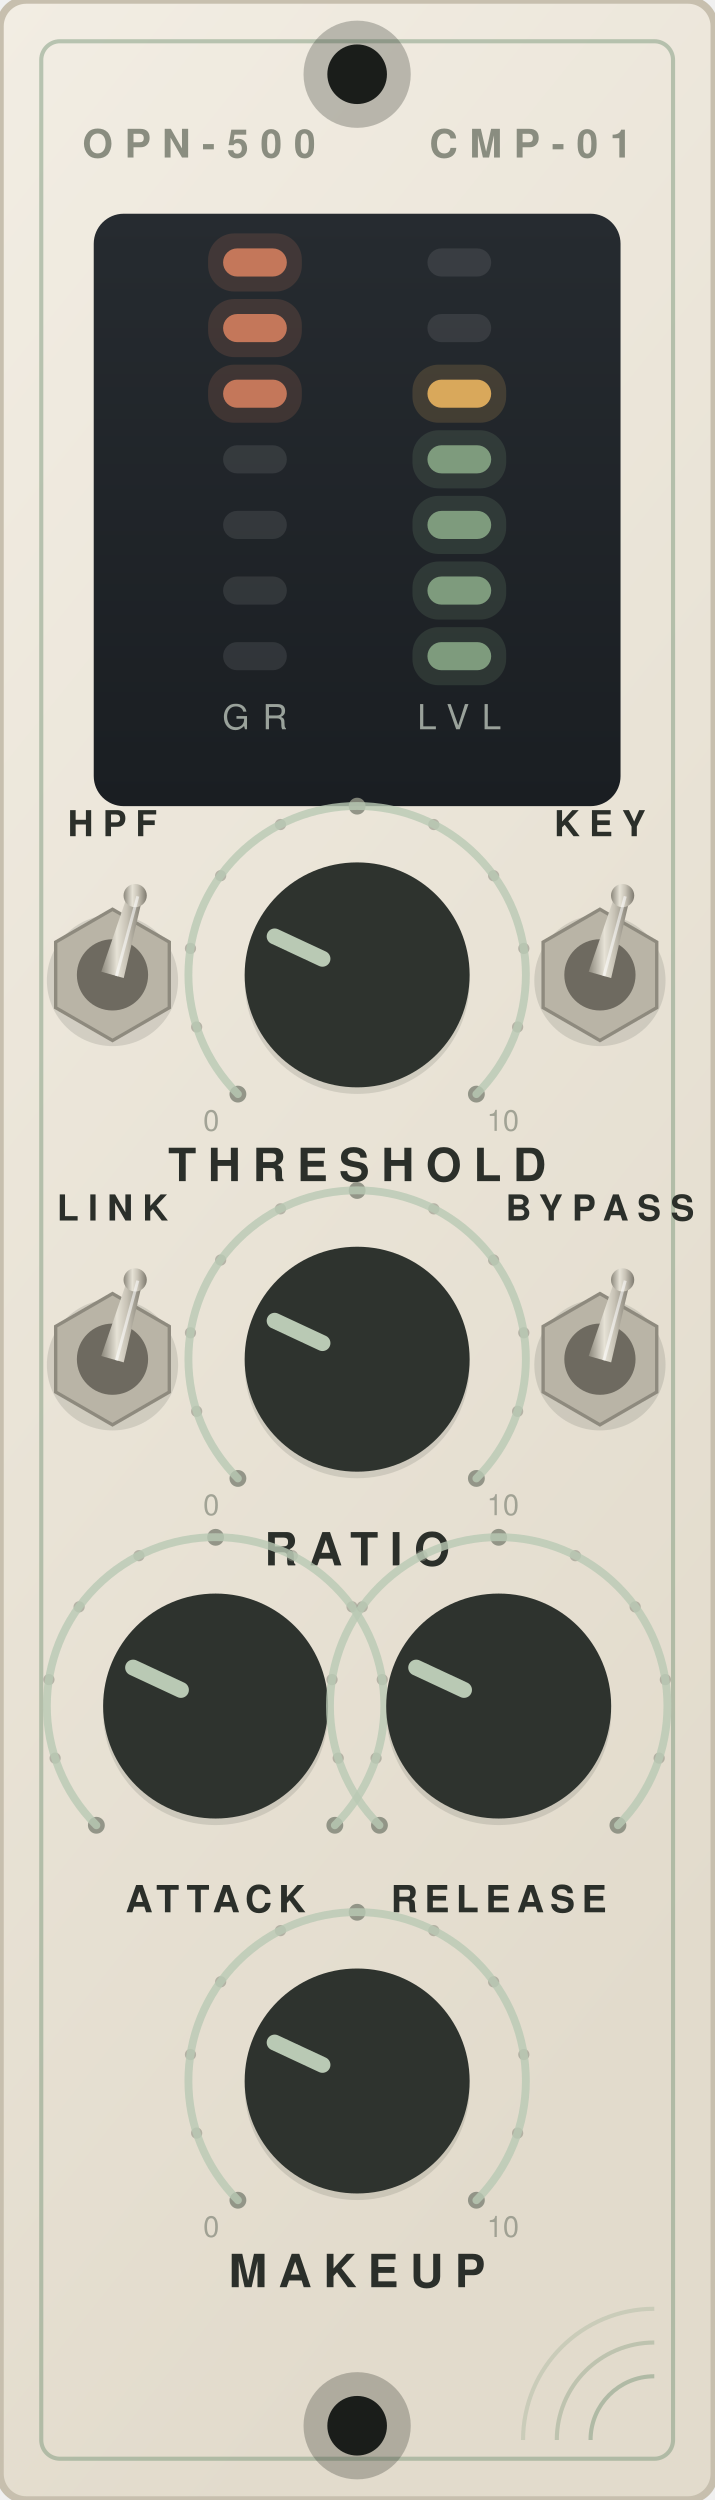
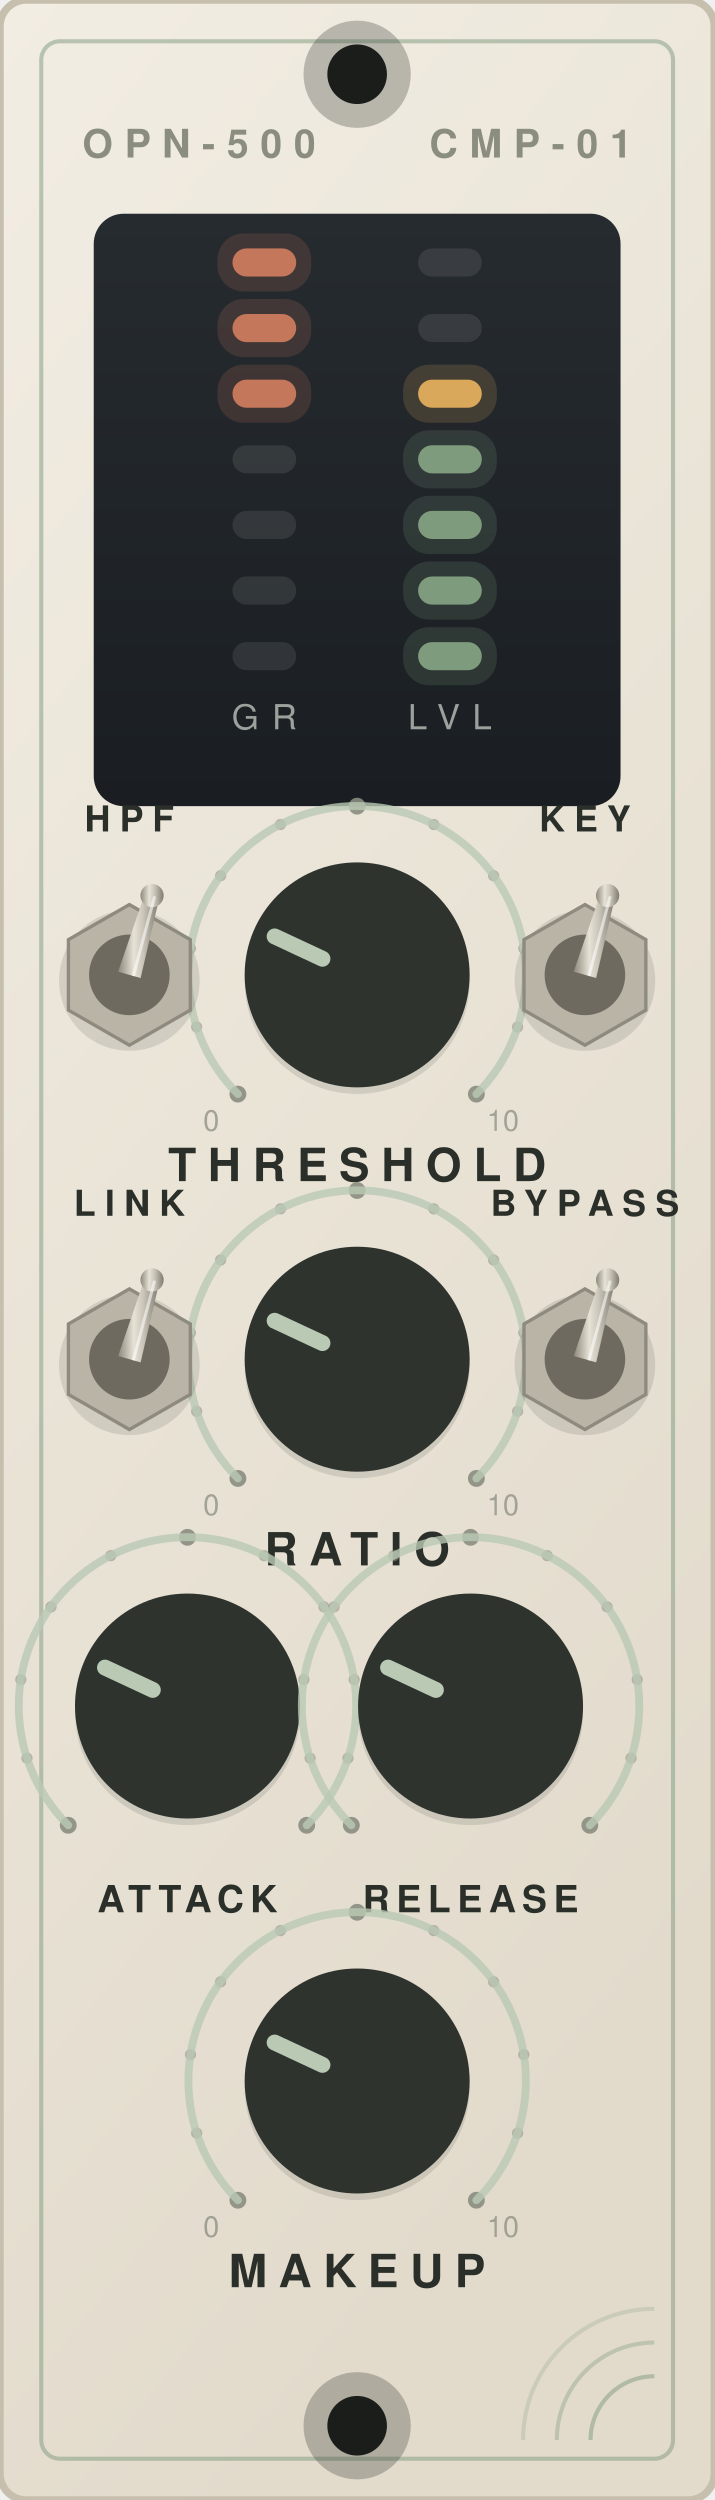
<svg xmlns="http://www.w3.org/2000/svg" width="38.10mm" height="133.35mm" viewBox="0 0 38.10 133.35">
  <defs>
    <linearGradient id="pan" x1="0" y1="0" x2="0.35" y2="1">
      <stop offset="0" stop-color="#F2EDE3" />
      <stop offset="0.55" stop-color="#E9E3D6" />
      <stop offset="1" stop-color="#E2DBCC" />
    </linearGradient>
    <linearGradient id="set" x1="0" y1="0" x2="0" y2="1">
      <stop offset="0" stop-color="#262B30" />
      <stop offset="1" stop-color="#1A1E22" />
    </linearGradient>
    <linearGradient id="bat" x1="0" y1="0" x2="1" y2="0">
      <stop offset="0" stop-color="#8C887C" />
      <stop offset="0.38" stop-color="#E6E2D6" />
      <stop offset="0.62" stop-color="#C8C3B6" />
      <stop offset="1" stop-color="#7E7A6F" />
    </linearGradient>
  </defs>
  <rect width="38.10" height="133.35" rx="1.4" fill="url(#pan)" />
  <rect x="2.2" y="2.2" width="33.70" height="128.95" rx="1.0" fill="none" stroke="#7F9B7E" stroke-width="0.22" stroke-opacity="0.5" />
  <text x="4.40" y="8.40" text-anchor="start" font-family="Helvetica Neue,Helvetica,Arial,sans-serif" font-size="2.10" font-weight="600" letter-spacing="0.62" fill="#8A8D80">OPN-500</text>
  <text x="33.70" y="8.40" text-anchor="end" font-family="Helvetica Neue,Helvetica,Arial,sans-serif" font-size="2.10" font-weight="600" letter-spacing="0.62" fill="#8A8D80">CMP-01</text>
  <rect x="5.00" y="11.40" width="28.10" height="31.60" rx="1.6" fill="url(#set)" />
-   <rect x="11.90" y="13.25" width="3.4" height="1.5" rx="0.75" fill="#C4785A" fill-opacity="1.00" />
-   <rect x="11.10" y="12.45" width="5.0" height="3.1" rx="1.4" fill="#C4785A" fill-opacity="0.18" />
-   <rect x="11.90" y="16.75" width="3.4" height="1.5" rx="0.75" fill="#C4785A" fill-opacity="1.00" />
-   <rect x="11.10" y="15.95" width="5.0" height="3.1" rx="1.4" fill="#C4785A" fill-opacity="0.18" />
-   <rect x="11.90" y="20.25" width="3.4" height="1.5" rx="0.75" fill="#C4785A" fill-opacity="1.00" />
-   <rect x="11.10" y="19.45" width="5.0" height="3.1" rx="1.4" fill="#C4785A" fill-opacity="0.18" />
-   <rect x="11.90" y="23.75" width="3.4" height="1.5" rx="0.75" fill="#FFFFFF" fill-opacity="0.09" />
-   <rect x="11.90" y="27.25" width="3.4" height="1.5" rx="0.75" fill="#FFFFFF" fill-opacity="0.09" />
-   <rect x="11.90" y="30.75" width="3.4" height="1.5" rx="0.75" fill="#FFFFFF" fill-opacity="0.09" />
-   <rect x="11.90" y="34.25" width="3.4" height="1.5" rx="0.75" fill="#FFFFFF" fill-opacity="0.09" />
-   <rect x="22.80" y="13.25" width="3.4" height="1.5" rx="0.75" fill="#FFFFFF" fill-opacity="0.09" />
-   <rect x="22.80" y="16.75" width="3.4" height="1.5" rx="0.75" fill="#FFFFFF" fill-opacity="0.09" />
-   <rect x="22.80" y="20.25" width="3.4" height="1.5" rx="0.75" fill="#D9A85C" fill-opacity="1.00" />
-   <rect x="22.00" y="19.45" width="5.0" height="3.1" rx="1.4" fill="#D9A85C" fill-opacity="0.18" />
-   <rect x="22.80" y="23.75" width="3.4" height="1.5" rx="0.75" fill="#7F9B7E" fill-opacity="1.00" />
-   <rect x="22.00" y="22.95" width="5.0" height="3.1" rx="1.4" fill="#7F9B7E" fill-opacity="0.18" />
-   <rect x="22.80" y="27.25" width="3.4" height="1.5" rx="0.75" fill="#7F9B7E" fill-opacity="1.00" />
-   <rect x="22.00" y="26.45" width="5.0" height="3.1" rx="1.4" fill="#7F9B7E" fill-opacity="0.18" />
-   <rect x="22.80" y="30.75" width="3.4" height="1.5" rx="0.75" fill="#7F9B7E" fill-opacity="1.00" />
-   <rect x="22.00" y="29.95" width="5.0" height="3.1" rx="1.4" fill="#7F9B7E" fill-opacity="0.18" />
-   <rect x="22.80" y="34.25" width="3.4" height="1.5" rx="0.75" fill="#7F9B7E" fill-opacity="1.00" />
-   <rect x="22.00" y="33.45" width="5.0" height="3.1" rx="1.4" fill="#7F9B7E" fill-opacity="0.18" />
-   <text x="13.60" y="38.90" text-anchor="middle" font-family="Helvetica Neue,Helvetica,Arial,sans-serif" font-size="1.85" font-weight="500" letter-spacing="0.70" fill="#9AA29B">GR</text>
-   <text x="24.50" y="38.90" text-anchor="middle" font-family="Helvetica Neue,Helvetica,Arial,sans-serif" font-size="1.85" font-weight="500" letter-spacing="0.70" fill="#9AA29B">LVL</text>
+   <rect x="12.40" y="13.25" width="3.4" height="1.5" rx="0.75" fill="#C4785A" fill-opacity="1.00" />
+   <rect x="11.60" y="12.45" width="5.0" height="3.1" rx="1.4" fill="#C4785A" fill-opacity="0.18" />
+   <rect x="12.40" y="16.75" width="3.4" height="1.5" rx="0.75" fill="#C4785A" fill-opacity="1.00" />
+   <rect x="11.60" y="15.95" width="5.0" height="3.1" rx="1.4" fill="#C4785A" fill-opacity="0.18" />
+   <rect x="12.40" y="20.25" width="3.4" height="1.5" rx="0.75" fill="#C4785A" fill-opacity="1.00" />
+   <rect x="11.60" y="19.45" width="5.0" height="3.1" rx="1.4" fill="#C4785A" fill-opacity="0.18" />
+   <rect x="12.40" y="23.75" width="3.4" height="1.5" rx="0.75" fill="#FFFFFF" fill-opacity="0.09" />
+   <rect x="12.40" y="27.25" width="3.4" height="1.5" rx="0.75" fill="#FFFFFF" fill-opacity="0.09" />
+   <rect x="12.40" y="30.75" width="3.4" height="1.5" rx="0.75" fill="#FFFFFF" fill-opacity="0.09" />
+   <rect x="12.40" y="34.25" width="3.4" height="1.5" rx="0.75" fill="#FFFFFF" fill-opacity="0.09" />
+   <rect x="22.30" y="13.25" width="3.4" height="1.5" rx="0.75" fill="#FFFFFF" fill-opacity="0.09" />
+   <rect x="22.30" y="16.75" width="3.4" height="1.5" rx="0.75" fill="#FFFFFF" fill-opacity="0.09" />
+   <rect x="22.30" y="20.25" width="3.4" height="1.5" rx="0.75" fill="#D9A85C" fill-opacity="1.00" />
+   <rect x="21.50" y="19.45" width="5.0" height="3.1" rx="1.4" fill="#D9A85C" fill-opacity="0.18" />
+   <rect x="22.30" y="23.75" width="3.4" height="1.5" rx="0.75" fill="#7F9B7E" fill-opacity="1.00" />
+   <rect x="21.50" y="22.95" width="5.0" height="3.1" rx="1.4" fill="#7F9B7E" fill-opacity="0.18" />
+   <rect x="22.30" y="27.25" width="3.4" height="1.5" rx="0.75" fill="#7F9B7E" fill-opacity="1.00" />
+   <rect x="21.50" y="26.45" width="5.0" height="3.1" rx="1.4" fill="#7F9B7E" fill-opacity="0.18" />
+   <rect x="22.30" y="30.75" width="3.4" height="1.5" rx="0.75" fill="#7F9B7E" fill-opacity="1.00" />
+   <rect x="21.50" y="29.95" width="5.0" height="3.1" rx="1.4" fill="#7F9B7E" fill-opacity="0.18" />
+   <rect x="22.30" y="34.25" width="3.4" height="1.5" rx="0.75" fill="#7F9B7E" fill-opacity="1.00" />
+   <rect x="21.50" y="33.45" width="5.0" height="3.1" rx="1.4" fill="#7F9B7E" fill-opacity="0.18" />
+   <text x="14.10" y="38.90" text-anchor="middle" font-family="Helvetica Neue,Helvetica,Arial,sans-serif" font-size="1.85" font-weight="500" letter-spacing="0.70" fill="#9AA29B">GR</text>
+   <text x="24.00" y="38.90" text-anchor="middle" font-family="Helvetica Neue,Helvetica,Arial,sans-serif" font-size="1.85" font-weight="500" letter-spacing="0.70" fill="#9AA29B">LVL</text>
  <circle cx="12.69" cy="58.36" r="0.45" fill="#8A8D80" fill-opacity="0.90" />
  <circle cx="10.49" cy="54.78" r="0.30" fill="#8A8D80" fill-opacity="0.55" />
  <circle cx="10.16" cy="50.59" r="0.30" fill="#8A8D80" fill-opacity="0.55" />
  <circle cx="11.77" cy="46.71" r="0.30" fill="#8A8D80" fill-opacity="0.55" />
  <circle cx="14.96" cy="43.98" r="0.30" fill="#8A8D80" fill-opacity="0.55" />
  <circle cx="19.05" cy="43.00" r="0.45" fill="#8A8D80" fill-opacity="0.90" />
  <circle cx="23.14" cy="43.98" r="0.30" fill="#8A8D80" fill-opacity="0.55" />
  <circle cx="26.33" cy="46.71" r="0.30" fill="#8A8D80" fill-opacity="0.55" />
  <circle cx="27.94" cy="50.59" r="0.30" fill="#8A8D80" fill-opacity="0.55" />
  <circle cx="27.61" cy="54.78" r="0.30" fill="#8A8D80" fill-opacity="0.55" />
  <circle cx="25.41" cy="58.36" r="0.45" fill="#8A8D80" fill-opacity="0.90" />
  <text x="11.27" y="60.32" text-anchor="middle" font-family="Helvetica Neue,Helvetica,Arial,sans-serif" font-size="1.55" font-weight="500" fill="#8A8D80" fill-opacity="0.75">0</text>
  <text x="26.83" y="60.32" text-anchor="middle" font-family="Helvetica Neue,Helvetica,Arial,sans-serif" font-size="1.55" font-weight="500" fill="#8A8D80" fill-opacity="0.75">10</text>
  <path d="M 12.69 58.36 A 9.00 9.00 0 1 1 25.41 58.36" fill="none" stroke="#B9C9B4" stroke-width="0.42" stroke-linecap="round" stroke-opacity="0.8" />
  <circle cx="19.05" cy="52.35" r="6.00" fill="#2B2F2A" fill-opacity="0.13" />
  <circle cx="19.05" cy="52.00" r="6.00" fill="#2E332E" />
  <line x1="17.20" y1="51.14" x2="14.65" y2="49.95" stroke="#B9C9B4" stroke-width="0.85" stroke-linecap="round" />
  <text x="19.05" y="63.00" text-anchor="middle" font-family="Helvetica Neue,Helvetica,Arial,sans-serif" font-size="2.45" font-weight="600" letter-spacing="0.62" fill="#2B2F2A">THRESHOLD</text>
  <circle cx="12.69" cy="78.86" r="0.45" fill="#8A8D80" fill-opacity="0.90" />
  <circle cx="10.49" cy="75.28" r="0.30" fill="#8A8D80" fill-opacity="0.55" />
  <circle cx="10.16" cy="71.09" r="0.30" fill="#8A8D80" fill-opacity="0.55" />
  <circle cx="11.77" cy="67.21" r="0.30" fill="#8A8D80" fill-opacity="0.55" />
  <circle cx="14.96" cy="64.48" r="0.30" fill="#8A8D80" fill-opacity="0.55" />
  <circle cx="19.05" cy="63.50" r="0.45" fill="#8A8D80" fill-opacity="0.90" />
  <circle cx="23.14" cy="64.48" r="0.30" fill="#8A8D80" fill-opacity="0.55" />
  <circle cx="26.33" cy="67.21" r="0.30" fill="#8A8D80" fill-opacity="0.55" />
  <circle cx="27.94" cy="71.09" r="0.30" fill="#8A8D80" fill-opacity="0.55" />
  <circle cx="27.61" cy="75.28" r="0.30" fill="#8A8D80" fill-opacity="0.55" />
  <circle cx="25.41" cy="78.86" r="0.45" fill="#8A8D80" fill-opacity="0.90" />
  <text x="11.27" y="80.82" text-anchor="middle" font-family="Helvetica Neue,Helvetica,Arial,sans-serif" font-size="1.55" font-weight="500" fill="#8A8D80" fill-opacity="0.75">0</text>
  <text x="26.83" y="80.82" text-anchor="middle" font-family="Helvetica Neue,Helvetica,Arial,sans-serif" font-size="1.55" font-weight="500" fill="#8A8D80" fill-opacity="0.75">10</text>
  <path d="M 12.69 78.86 A 9.00 9.00 0 1 1 25.41 78.86" fill="none" stroke="#B9C9B4" stroke-width="0.42" stroke-linecap="round" stroke-opacity="0.8" />
  <circle cx="19.05" cy="72.85" r="6.00" fill="#2B2F2A" fill-opacity="0.13" />
  <circle cx="19.05" cy="72.50" r="6.00" fill="#2E332E" />
  <line x1="17.20" y1="71.64" x2="14.65" y2="70.45" stroke="#B9C9B4" stroke-width="0.85" stroke-linecap="round" />
  <text x="19.05" y="83.50" text-anchor="middle" font-family="Helvetica Neue,Helvetica,Arial,sans-serif" font-size="2.45" font-weight="600" letter-spacing="0.62" fill="#2B2F2A">RATIO</text>
-   <circle cx="5.14" cy="97.36" r="0.45" fill="#8A8D80" fill-opacity="0.90" />
-   <circle cx="2.94" cy="93.78" r="0.30" fill="#8A8D80" fill-opacity="0.55" />
-   <circle cx="2.61" cy="89.59" r="0.30" fill="#8A8D80" fill-opacity="0.55" />
-   <circle cx="4.22" cy="85.71" r="0.30" fill="#8A8D80" fill-opacity="0.55" />
-   <circle cx="7.41" cy="82.98" r="0.30" fill="#8A8D80" fill-opacity="0.55" />
-   <circle cx="11.50" cy="82.00" r="0.45" fill="#8A8D80" fill-opacity="0.90" />
-   <circle cx="15.59" cy="82.98" r="0.30" fill="#8A8D80" fill-opacity="0.55" />
-   <circle cx="18.78" cy="85.71" r="0.30" fill="#8A8D80" fill-opacity="0.55" />
-   <circle cx="20.39" cy="89.59" r="0.30" fill="#8A8D80" fill-opacity="0.55" />
-   <circle cx="20.06" cy="93.78" r="0.30" fill="#8A8D80" fill-opacity="0.55" />
-   <circle cx="17.86" cy="97.36" r="0.45" fill="#8A8D80" fill-opacity="0.90" />
-   <path d="M 5.14 97.36 A 9.00 9.00 0 1 1 17.86 97.36" fill="none" stroke="#B9C9B4" stroke-width="0.42" stroke-linecap="round" stroke-opacity="0.8" />
-   <circle cx="11.50" cy="91.35" r="6.00" fill="#2B2F2A" fill-opacity="0.13" />
-   <circle cx="11.50" cy="91.00" r="6.00" fill="#2E332E" />
-   <line x1="9.65" y1="90.14" x2="7.10" y2="88.95" stroke="#B9C9B4" stroke-width="0.85" stroke-linecap="round" />
-   <text x="11.50" y="102.00" text-anchor="middle" font-family="Helvetica Neue,Helvetica,Arial,sans-serif" font-size="2.00" font-weight="600" letter-spacing="0.35" fill="#2B2F2A">ATTACK</text>
-   <circle cx="20.24" cy="97.36" r="0.45" fill="#8A8D80" fill-opacity="0.90" />
-   <circle cx="18.04" cy="93.78" r="0.30" fill="#8A8D80" fill-opacity="0.55" />
-   <circle cx="17.71" cy="89.59" r="0.30" fill="#8A8D80" fill-opacity="0.55" />
-   <circle cx="19.32" cy="85.71" r="0.30" fill="#8A8D80" fill-opacity="0.55" />
-   <circle cx="22.51" cy="82.98" r="0.30" fill="#8A8D80" fill-opacity="0.55" />
-   <circle cx="26.60" cy="82.00" r="0.45" fill="#8A8D80" fill-opacity="0.90" />
-   <circle cx="30.69" cy="82.98" r="0.30" fill="#8A8D80" fill-opacity="0.55" />
-   <circle cx="33.88" cy="85.71" r="0.30" fill="#8A8D80" fill-opacity="0.55" />
-   <circle cx="35.49" cy="89.59" r="0.30" fill="#8A8D80" fill-opacity="0.55" />
-   <circle cx="35.16" cy="93.78" r="0.30" fill="#8A8D80" fill-opacity="0.55" />
-   <circle cx="32.96" cy="97.36" r="0.45" fill="#8A8D80" fill-opacity="0.90" />
-   <path d="M 20.24 97.36 A 9.00 9.00 0 1 1 32.96 97.36" fill="none" stroke="#B9C9B4" stroke-width="0.42" stroke-linecap="round" stroke-opacity="0.8" />
-   <circle cx="26.60" cy="91.35" r="6.00" fill="#2B2F2A" fill-opacity="0.13" />
-   <circle cx="26.60" cy="91.00" r="6.00" fill="#2E332E" />
-   <line x1="24.75" y1="90.14" x2="22.20" y2="88.95" stroke="#B9C9B4" stroke-width="0.85" stroke-linecap="round" />
-   <text x="26.60" y="102.00" text-anchor="middle" font-family="Helvetica Neue,Helvetica,Arial,sans-serif" font-size="2.00" font-weight="600" letter-spacing="0.35" fill="#2B2F2A">RELEASE</text>
+   <circle cx="3.64" cy="97.36" r="0.45" fill="#8A8D80" fill-opacity="0.90" />
+   <circle cx="1.44" cy="93.78" r="0.30" fill="#8A8D80" fill-opacity="0.55" />
+   <circle cx="1.11" cy="89.59" r="0.30" fill="#8A8D80" fill-opacity="0.55" />
+   <circle cx="2.72" cy="85.71" r="0.30" fill="#8A8D80" fill-opacity="0.55" />
+   <circle cx="5.91" cy="82.98" r="0.30" fill="#8A8D80" fill-opacity="0.55" />
+   <circle cx="10.00" cy="82.00" r="0.45" fill="#8A8D80" fill-opacity="0.90" />
+   <circle cx="14.09" cy="82.98" r="0.30" fill="#8A8D80" fill-opacity="0.55" />
+   <circle cx="17.28" cy="85.71" r="0.30" fill="#8A8D80" fill-opacity="0.55" />
+   <circle cx="18.89" cy="89.59" r="0.30" fill="#8A8D80" fill-opacity="0.55" />
+   <circle cx="18.56" cy="93.78" r="0.30" fill="#8A8D80" fill-opacity="0.55" />
+   <circle cx="16.36" cy="97.36" r="0.45" fill="#8A8D80" fill-opacity="0.90" />
+   <path d="M 3.64 97.36 A 9.00 9.00 0 1 1 16.36 97.36" fill="none" stroke="#B9C9B4" stroke-width="0.42" stroke-linecap="round" stroke-opacity="0.8" />
+   <circle cx="10.00" cy="91.35" r="6.00" fill="#2B2F2A" fill-opacity="0.13" />
+   <circle cx="10.00" cy="91.00" r="6.00" fill="#2E332E" />
+   <line x1="8.15" y1="90.14" x2="5.60" y2="88.95" stroke="#B9C9B4" stroke-width="0.85" stroke-linecap="round" />
+   <text x="10.00" y="102.00" text-anchor="middle" font-family="Helvetica Neue,Helvetica,Arial,sans-serif" font-size="2.00" font-weight="600" letter-spacing="0.35" fill="#2B2F2A">ATTACK</text>
+   <circle cx="18.74" cy="97.36" r="0.45" fill="#8A8D80" fill-opacity="0.90" />
+   <circle cx="16.54" cy="93.78" r="0.30" fill="#8A8D80" fill-opacity="0.55" />
+   <circle cx="16.21" cy="89.59" r="0.30" fill="#8A8D80" fill-opacity="0.55" />
+   <circle cx="17.82" cy="85.71" r="0.30" fill="#8A8D80" fill-opacity="0.55" />
+   <circle cx="21.01" cy="82.98" r="0.30" fill="#8A8D80" fill-opacity="0.55" />
+   <circle cx="25.10" cy="82.00" r="0.45" fill="#8A8D80" fill-opacity="0.90" />
+   <circle cx="29.19" cy="82.98" r="0.30" fill="#8A8D80" fill-opacity="0.55" />
+   <circle cx="32.38" cy="85.71" r="0.30" fill="#8A8D80" fill-opacity="0.55" />
+   <circle cx="33.99" cy="89.59" r="0.30" fill="#8A8D80" fill-opacity="0.55" />
+   <circle cx="33.66" cy="93.78" r="0.30" fill="#8A8D80" fill-opacity="0.55" />
+   <circle cx="31.46" cy="97.36" r="0.45" fill="#8A8D80" fill-opacity="0.90" />
+   <path d="M 18.74 97.36 A 9.00 9.00 0 1 1 31.46 97.36" fill="none" stroke="#B9C9B4" stroke-width="0.42" stroke-linecap="round" stroke-opacity="0.8" />
+   <circle cx="25.10" cy="91.35" r="6.00" fill="#2B2F2A" fill-opacity="0.13" />
+   <circle cx="25.10" cy="91.00" r="6.00" fill="#2E332E" />
+   <line x1="23.25" y1="90.14" x2="20.70" y2="88.95" stroke="#B9C9B4" stroke-width="0.85" stroke-linecap="round" />
+   <text x="25.10" y="102.00" text-anchor="middle" font-family="Helvetica Neue,Helvetica,Arial,sans-serif" font-size="2.00" font-weight="600" letter-spacing="0.35" fill="#2B2F2A">RELEASE</text>
  <circle cx="12.69" cy="117.36" r="0.45" fill="#8A8D80" fill-opacity="0.90" />
  <circle cx="10.49" cy="113.78" r="0.30" fill="#8A8D80" fill-opacity="0.55" />
  <circle cx="10.16" cy="109.59" r="0.30" fill="#8A8D80" fill-opacity="0.55" />
  <circle cx="11.77" cy="105.71" r="0.30" fill="#8A8D80" fill-opacity="0.55" />
  <circle cx="14.96" cy="102.98" r="0.30" fill="#8A8D80" fill-opacity="0.55" />
  <circle cx="19.05" cy="102.00" r="0.45" fill="#8A8D80" fill-opacity="0.90" />
  <circle cx="23.14" cy="102.98" r="0.30" fill="#8A8D80" fill-opacity="0.55" />
  <circle cx="26.33" cy="105.71" r="0.30" fill="#8A8D80" fill-opacity="0.55" />
  <circle cx="27.94" cy="109.59" r="0.30" fill="#8A8D80" fill-opacity="0.55" />
  <circle cx="27.61" cy="113.78" r="0.30" fill="#8A8D80" fill-opacity="0.55" />
  <circle cx="25.41" cy="117.36" r="0.45" fill="#8A8D80" fill-opacity="0.90" />
  <text x="11.27" y="119.32" text-anchor="middle" font-family="Helvetica Neue,Helvetica,Arial,sans-serif" font-size="1.55" font-weight="500" fill="#8A8D80" fill-opacity="0.75">0</text>
  <text x="26.83" y="119.32" text-anchor="middle" font-family="Helvetica Neue,Helvetica,Arial,sans-serif" font-size="1.55" font-weight="500" fill="#8A8D80" fill-opacity="0.75">10</text>
  <path d="M 12.69 117.36 A 9.00 9.00 0 1 1 25.41 117.36" fill="none" stroke="#B9C9B4" stroke-width="0.42" stroke-linecap="round" stroke-opacity="0.8" />
  <circle cx="19.05" cy="111.35" r="6.00" fill="#2B2F2A" fill-opacity="0.13" />
  <circle cx="19.05" cy="111.00" r="6.00" fill="#2E332E" />
  <line x1="17.20" y1="110.14" x2="14.65" y2="108.95" stroke="#B9C9B4" stroke-width="0.85" stroke-linecap="round" />
  <text x="19.05" y="122.00" text-anchor="middle" font-family="Helvetica Neue,Helvetica,Arial,sans-serif" font-size="2.45" font-weight="600" letter-spacing="0.62" fill="#2B2F2A">MAKEUP</text>
-   <circle cx="6.00" cy="52.30" r="3.50" fill="#2B2F2A" fill-opacity="0.13" />
-   <polygon points="6.00,55.50 2.97,53.75 2.97,50.25 6.00,48.50 9.03,50.25 9.03,53.75" fill="#B9B4A6" stroke="#8E8A7E" stroke-width="0.18" />
-   <circle cx="6.00" cy="52.00" r="1.90" fill="#6E6A60" />
-   <polygon points="6.60,52.17 5.40,51.83 6.83,47.66 7.60,47.88" fill="url(#bat)" />
-   <circle cx="7.21" cy="47.77" r="0.62" fill="url(#bat)" />
-   <line x1="6.21" y1="52.06" x2="7.35" y2="47.81" stroke="#FFFFFF" stroke-width="0.16" stroke-opacity="0.55" />
-   <text x="6.00" y="44.60" text-anchor="middle" font-family="Helvetica Neue,Helvetica,Arial,sans-serif" font-size="1.90" font-weight="600" letter-spacing="0.50" fill="#2B2F2A">HPF</text>
-   <circle cx="32.00" cy="52.30" r="3.50" fill="#2B2F2A" fill-opacity="0.13" />
-   <polygon points="32.00,55.50 28.97,53.75 28.97,50.25 32.00,48.50 35.03,50.25 35.03,53.75" fill="#B9B4A6" stroke="#8E8A7E" stroke-width="0.18" />
-   <circle cx="32.00" cy="52.00" r="1.90" fill="#6E6A60" />
-   <polygon points="32.60,52.17 31.40,51.83 32.83,47.66 33.60,47.88" fill="url(#bat)" />
-   <circle cx="33.21" cy="47.77" r="0.62" fill="url(#bat)" />
-   <line x1="32.21" y1="52.06" x2="33.35" y2="47.81" stroke="#FFFFFF" stroke-width="0.16" stroke-opacity="0.55" />
-   <text x="32.00" y="44.60" text-anchor="middle" font-family="Helvetica Neue,Helvetica,Arial,sans-serif" font-size="1.90" font-weight="600" letter-spacing="0.50" fill="#2B2F2A">KEY</text>
-   <circle cx="6.00" cy="72.80" r="3.50" fill="#2B2F2A" fill-opacity="0.13" />
-   <polygon points="6.00,76.00 2.97,74.25 2.97,70.75 6.00,69.00 9.03,70.75 9.03,74.25" fill="#B9B4A6" stroke="#8E8A7E" stroke-width="0.18" />
-   <circle cx="6.00" cy="72.50" r="1.90" fill="#6E6A60" />
-   <polygon points="6.60,72.67 5.40,72.33 6.83,68.16 7.60,68.38" fill="url(#bat)" />
-   <circle cx="7.21" cy="68.27" r="0.62" fill="url(#bat)" />
-   <line x1="6.21" y1="72.56" x2="7.35" y2="68.31" stroke="#FFFFFF" stroke-width="0.16" stroke-opacity="0.55" />
-   <text x="6.00" y="65.10" text-anchor="middle" font-family="Helvetica Neue,Helvetica,Arial,sans-serif" font-size="1.90" font-weight="600" letter-spacing="0.50" fill="#2B2F2A">LINK</text>
-   <circle cx="32.00" cy="72.80" r="3.50" fill="#2B2F2A" fill-opacity="0.13" />
-   <polygon points="32.00,76.00 28.97,74.25 28.97,70.75 32.00,69.00 35.03,70.75 35.03,74.25" fill="#B9B4A6" stroke="#8E8A7E" stroke-width="0.18" />
-   <circle cx="32.00" cy="72.50" r="1.90" fill="#6E6A60" />
-   <polygon points="32.60,72.67 31.40,72.33 32.83,68.16 33.60,68.38" fill="url(#bat)" />
-   <circle cx="33.21" cy="68.27" r="0.62" fill="url(#bat)" />
-   <line x1="32.21" y1="72.56" x2="33.35" y2="68.31" stroke="#FFFFFF" stroke-width="0.16" stroke-opacity="0.55" />
-   <text x="32.00" y="65.10" text-anchor="middle" font-family="Helvetica Neue,Helvetica,Arial,sans-serif" font-size="1.90" font-weight="600" letter-spacing="0.50" fill="#2B2F2A">BYPASS</text>
+   <circle cx="6.90" cy="52.30" r="3.75" fill="#2B2F2A" fill-opacity="0.13" />
+   <polygon points="6.90,55.75 3.65,53.88 3.65,50.12 6.90,48.25 10.15,50.12 10.15,53.88" fill="#B9B4A6" stroke="#8E8A7E" stroke-width="0.18" />
+   <circle cx="6.90" cy="52.00" r="2.15" fill="#6E6A60" />
+   <polygon points="7.50,52.17 6.30,51.83 7.73,47.66 8.50,47.88" fill="url(#bat)" />
+   <circle cx="8.11" cy="47.77" r="0.62" fill="url(#bat)" />
+   <line x1="7.11" y1="52.06" x2="8.25" y2="47.81" stroke="#FFFFFF" stroke-width="0.16" stroke-opacity="0.55" />
+   <text x="6.90" y="44.35" text-anchor="middle" font-family="Helvetica Neue,Helvetica,Arial,sans-serif" font-size="1.90" font-weight="600" letter-spacing="0.50" fill="#2B2F2A">HPF</text>
+   <circle cx="31.20" cy="52.30" r="3.75" fill="#2B2F2A" fill-opacity="0.13" />
+   <polygon points="31.20,55.75 27.95,53.88 27.95,50.12 31.20,48.25 34.45,50.12 34.45,53.88" fill="#B9B4A6" stroke="#8E8A7E" stroke-width="0.18" />
+   <circle cx="31.20" cy="52.00" r="2.15" fill="#6E6A60" />
+   <polygon points="31.80,52.17 30.60,51.83 32.03,47.66 32.80,47.88" fill="url(#bat)" />
+   <circle cx="32.41" cy="47.77" r="0.62" fill="url(#bat)" />
+   <line x1="31.41" y1="52.06" x2="32.55" y2="47.81" stroke="#FFFFFF" stroke-width="0.16" stroke-opacity="0.55" />
+   <text x="31.20" y="44.35" text-anchor="middle" font-family="Helvetica Neue,Helvetica,Arial,sans-serif" font-size="1.90" font-weight="600" letter-spacing="0.50" fill="#2B2F2A">KEY</text>
+   <circle cx="6.90" cy="72.80" r="3.75" fill="#2B2F2A" fill-opacity="0.13" />
+   <polygon points="6.90,76.25 3.65,74.38 3.65,70.62 6.90,68.75 10.15,70.62 10.15,74.38" fill="#B9B4A6" stroke="#8E8A7E" stroke-width="0.18" />
+   <circle cx="6.90" cy="72.50" r="2.15" fill="#6E6A60" />
+   <polygon points="7.50,72.67 6.30,72.33 7.73,68.16 8.50,68.38" fill="url(#bat)" />
+   <circle cx="8.11" cy="68.27" r="0.62" fill="url(#bat)" />
+   <line x1="7.11" y1="72.56" x2="8.25" y2="68.31" stroke="#FFFFFF" stroke-width="0.16" stroke-opacity="0.55" />
+   <text x="6.90" y="64.85" text-anchor="middle" font-family="Helvetica Neue,Helvetica,Arial,sans-serif" font-size="1.90" font-weight="600" letter-spacing="0.50" fill="#2B2F2A">LINK</text>
+   <circle cx="31.20" cy="72.80" r="3.75" fill="#2B2F2A" fill-opacity="0.13" />
+   <polygon points="31.20,76.25 27.95,74.38 27.95,70.62 31.20,68.75 34.45,70.62 34.45,74.38" fill="#B9B4A6" stroke="#8E8A7E" stroke-width="0.18" />
+   <circle cx="31.20" cy="72.50" r="2.15" fill="#6E6A60" />
+   <polygon points="31.80,72.67 30.60,72.33 32.03,68.16 32.80,68.38" fill="url(#bat)" />
+   <circle cx="32.41" cy="68.27" r="0.62" fill="url(#bat)" />
+   <line x1="31.41" y1="72.56" x2="32.55" y2="68.31" stroke="#FFFFFF" stroke-width="0.16" stroke-opacity="0.55" />
+   <text x="31.20" y="64.85" text-anchor="middle" font-family="Helvetica Neue,Helvetica,Arial,sans-serif" font-size="1.90" font-weight="600" letter-spacing="0.50" fill="#2B2F2A">BYPASS</text>
  <path d="M 31.50 130.15 A 3.40 3.40 0 0 1 34.90 126.75" fill="none" stroke="#7F9B7E" stroke-width="0.22" stroke-opacity="0.50" />
  <path d="M 29.70 130.15 A 5.20 5.20 0 0 1 34.90 124.95" fill="none" stroke="#7F9B7E" stroke-width="0.22" stroke-opacity="0.37" />
  <path d="M 27.90 130.15 A 7.00 7.00 0 0 1 34.90 123.15" fill="none" stroke="#7F9B7E" stroke-width="0.22" stroke-opacity="0.24" />
  <circle cx="19.05" cy="3.96" r="2.86" fill="#2B2F2A" fill-opacity="0.28" />
  <circle cx="19.05" cy="3.96" r="1.59" fill="#1A1D1A" />
  <circle cx="19.05" cy="129.39" r="2.86" fill="#2B2F2A" fill-opacity="0.28" />
  <circle cx="19.05" cy="129.39" r="1.59" fill="#1A1D1A" />
  <rect width="38.10" height="133.35" rx="1.4" fill="none" stroke="#C7BFAE" stroke-width="0.4" />
</svg>
